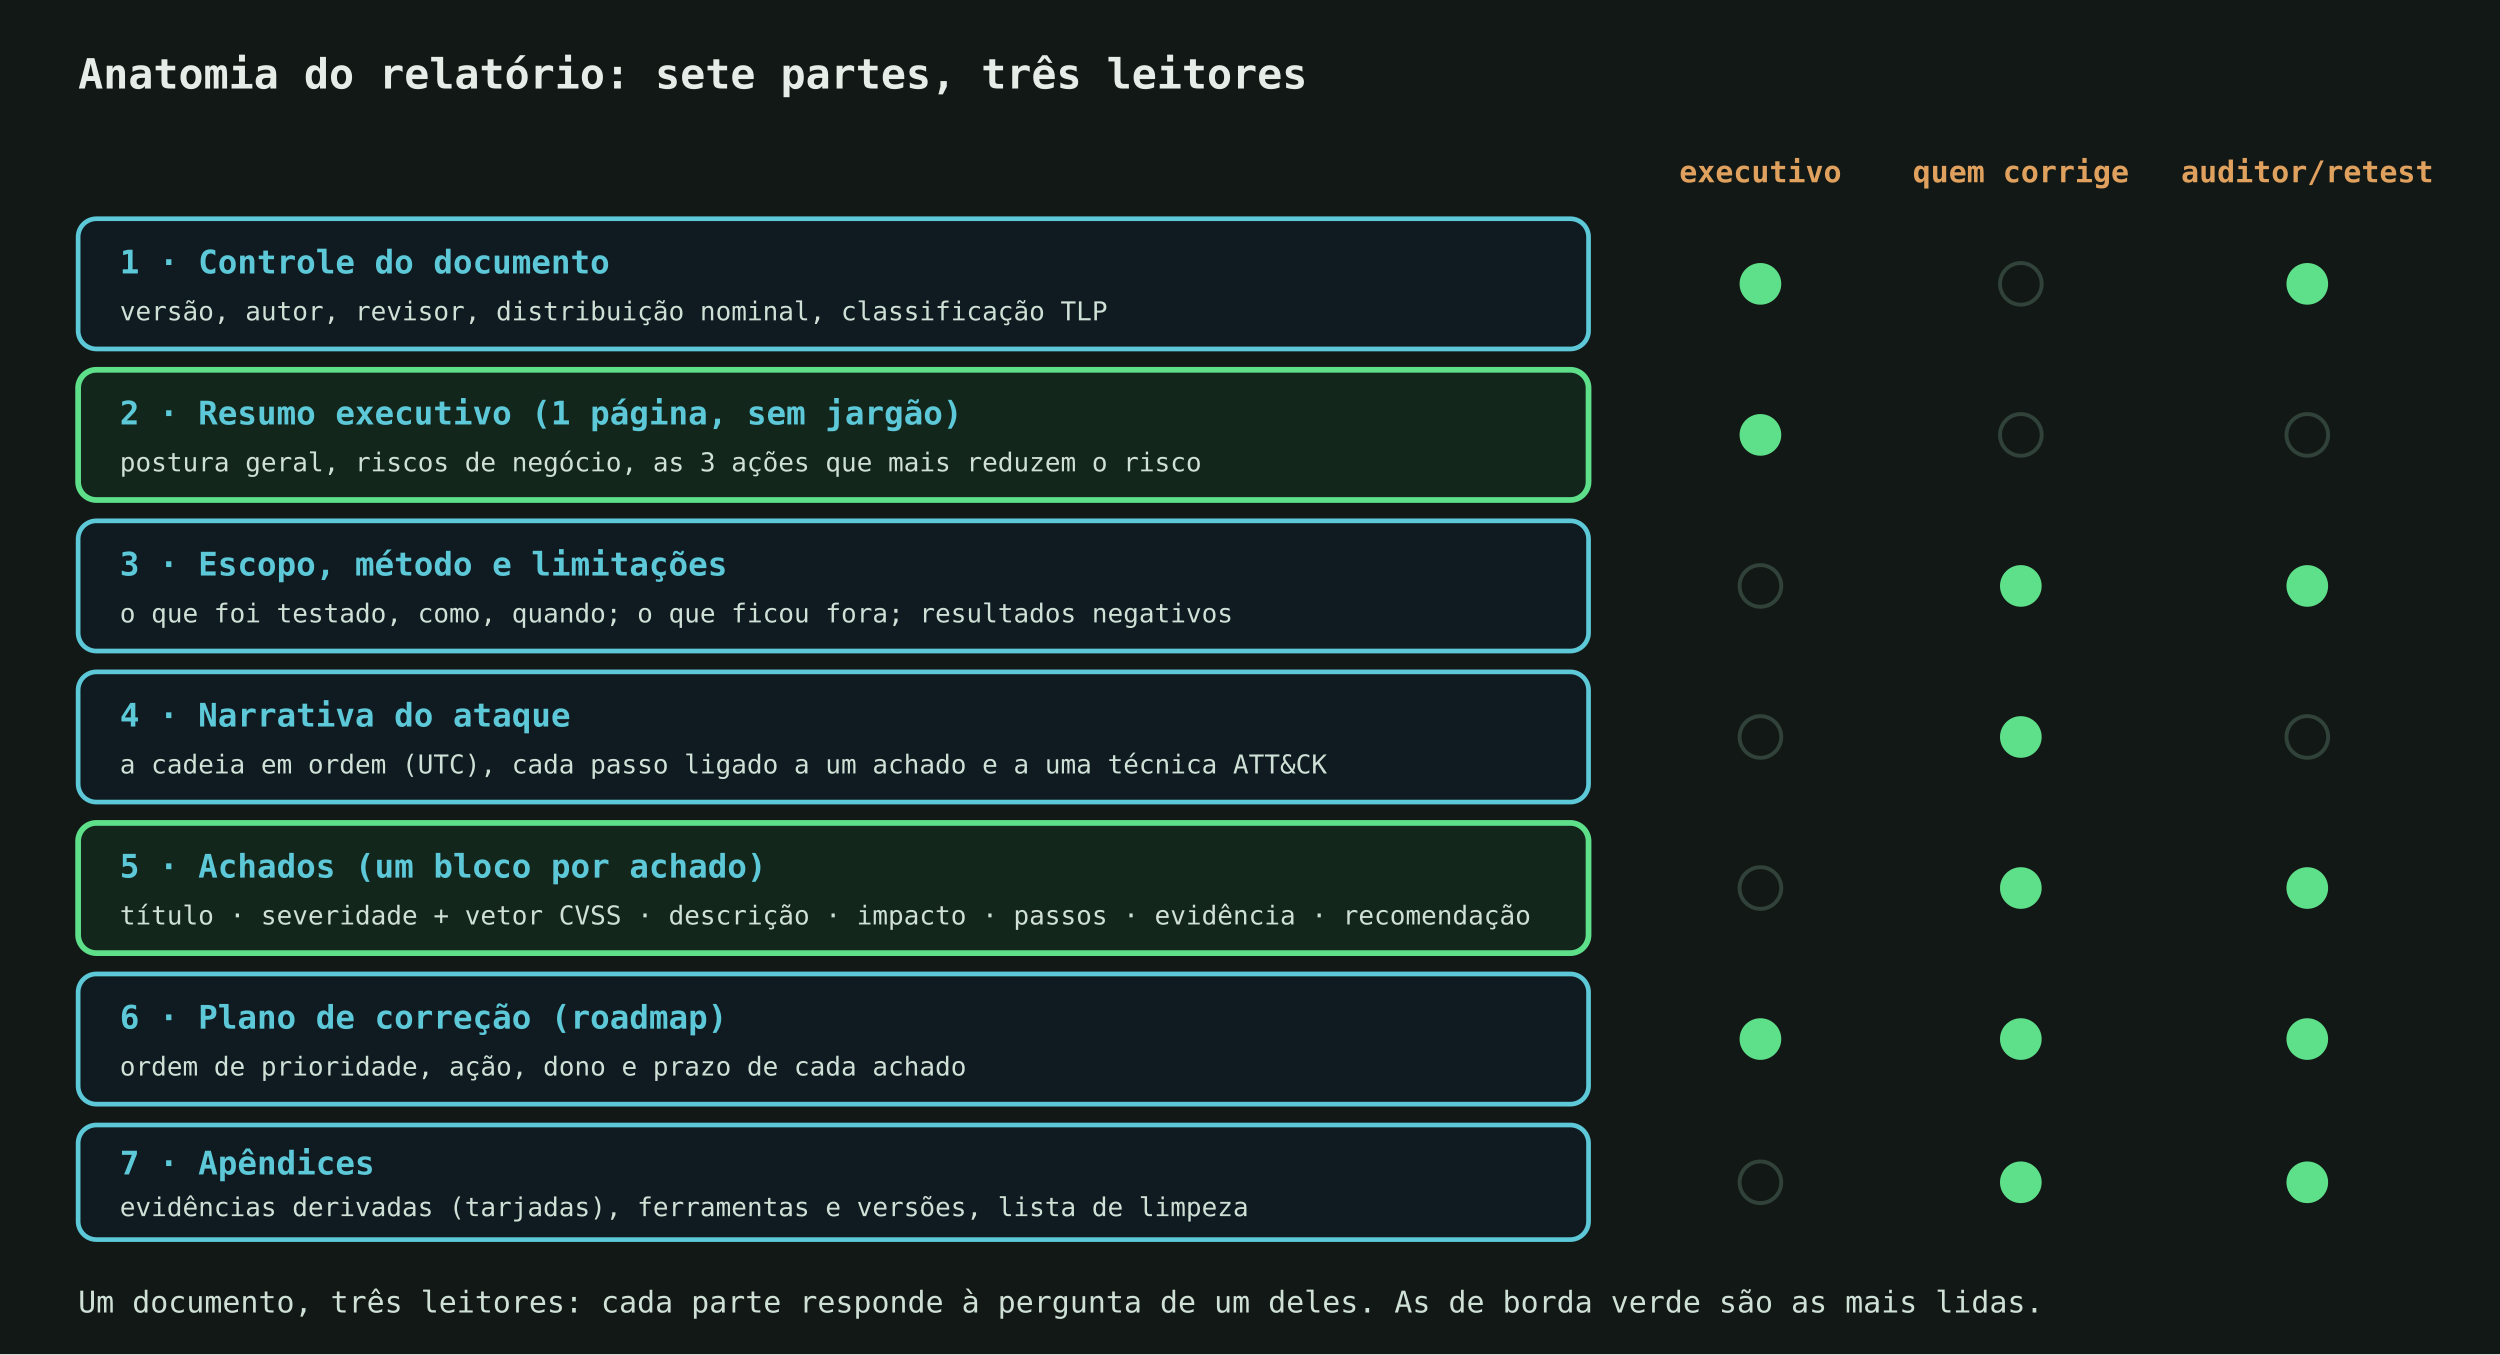
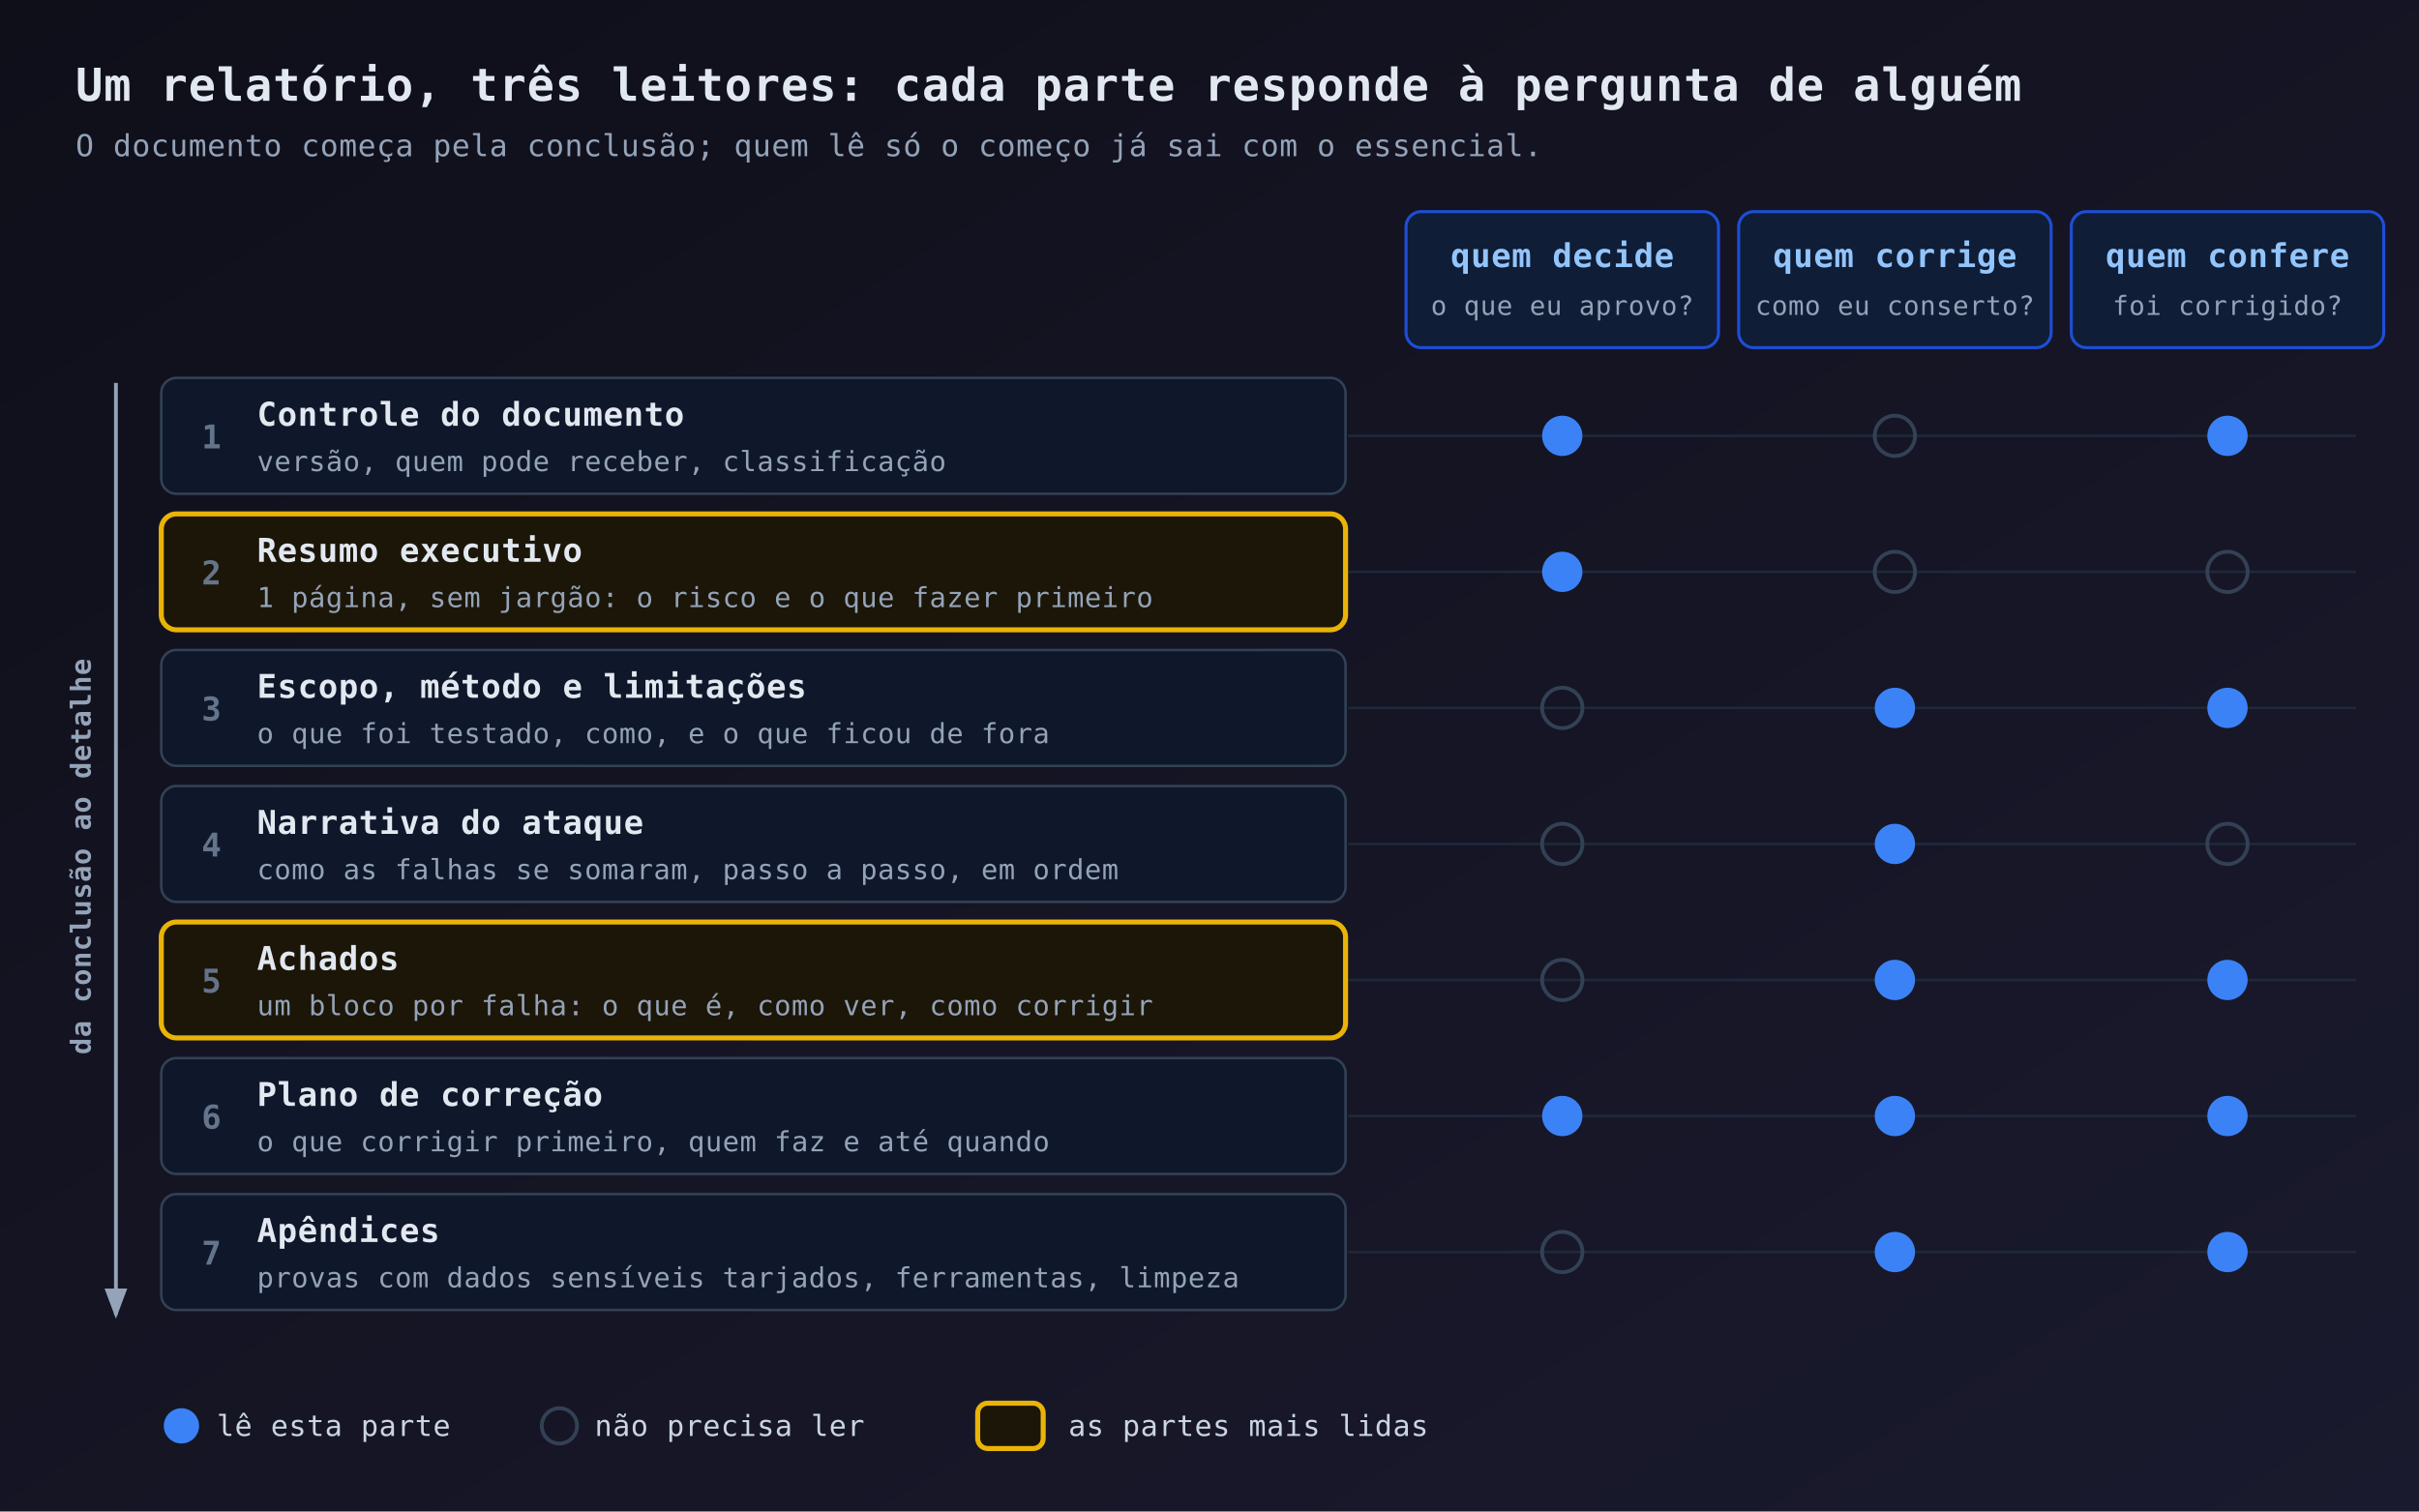
- <svg xmlns="http://www.w3.org/2000/svg" viewBox="0 0 960 520" role="img" aria-labelledby="t d">
+ <svg xmlns="http://www.w3.org/2000/svg" viewBox="0 0 960 600" width="960" height="600" role="img" aria-labelledby="t d">
  <style>
-     text { font-family: ui-monospace, "DejaVu Sans Mono", Menlo, Consolas, monospace; fill: #e6ede8; }
-     .t { font-size: 16px; font-weight: 700; }
-     .h { font-size: 12.5px; font-weight: 700; fill: #5cc8d8; }
-     .s { font-size: 10px; fill: #cfe0d6; }
-     .col { font-size: 11.5px; font-weight: 700; fill: #e0a15e; }
-     .box { fill: #0f1b20; stroke: #5cc8d8; stroke-width: 1.8; }
-     .key { fill: #13261c; stroke: #5ee08a; stroke-width: 2.2; }
-     .dot { fill: #5ee08a; }
-     .no { fill: none; stroke: #30423a; stroke-width: 1.5; }
-     .rule { font-size: 11.5px; fill: #cfe0d6; }
+     text { font-family: 'SF Mono', 'Fira Code', 'Cascadia Code', 'DejaVu Sans Mono', 'Courier New', monospace; fill: #e2e8f0; letter-spacing: 0.02em; }
+     .title { font-size: 18px; font-weight: 700; }
+     .sub { font-size: 12px; fill: #94a3b8; }
+     .rt { font-size: 13px; font-weight: 700; }
+     .rs { font-size: 11px; fill: #94a3b8; }
+     .num { font-size: 13px; font-weight: 700; fill: #64748b; }
+     .who { font-size: 13px; font-weight: 700; text-anchor: middle; fill: #93c5fd; }
+     .q { font-size: 10.5px; text-anchor: middle; fill: #94a3b8; }
+     .side { font-size: 11px; font-weight: 700; fill: #94a3b8; }
+     .leg { font-size: 11.5px; fill: #cbd5e1; }
+     .row { fill: #0f172a; stroke: #334155; stroke-width: 1; }
+     .hot { fill: #1c1608; stroke: #eab308; stroke-width: 2; }
+     .guide { stroke: #1e293b; stroke-width: 1; }
+     .yes { fill: #3b82f6; }
+     .no { fill: none; stroke: #334155; stroke-width: 1.5; }
+     .head { fill: #0f1d36; stroke: #1d4ed8; stroke-width: 1.2; }
  </style>
-   <rect width="960" height="520" fill="#121815" />
-   <text class="t" x="30" y="34">Anatomia do relatório: sete partes, três leitores</text>
-   <text class="col" x="676" y="70" text-anchor="middle">executivo</text>
-   <text class="col" x="776" y="70" text-anchor="middle">quem corrige</text>
-   <text class="col" x="886" y="70" text-anchor="middle">auditor/retest</text>
-   <rect class="box" x="30" y="84" width="580" height="50" rx="7" />
-   <text class="h" x="46" y="105">1 · Controle do documento</text>
-   <text class="s" x="46" y="123">versão, autor, revisor, distribuição nominal, classificação TLP</text>
-   <circle class="dot" cx="676" cy="109" r="8" />
-   <circle class="no" cx="776" cy="109" r="8" />
-   <circle class="dot" cx="886" cy="109" r="8" />
-   <rect class="key" x="30" y="142" width="580" height="50" rx="7" />
-   <text class="h" x="46" y="163">2 · Resumo executivo (1 página, sem jargão)</text>
-   <text class="s" x="46" y="181">postura geral, riscos de negócio, as 3 ações que mais reduzem o risco</text>
-   <circle class="dot" cx="676" cy="167" r="8" />
-   <circle class="no" cx="776" cy="167" r="8" />
-   <circle class="no" cx="886" cy="167" r="8" />
-   <rect class="box" x="30" y="200" width="580" height="50" rx="7" />
-   <text class="h" x="46" y="221">3 · Escopo, método e limitações</text>
-   <text class="s" x="46" y="239">o que foi testado, como, quando; o que ficou fora; resultados negativos</text>
-   <circle class="no" cx="676" cy="225" r="8" />
-   <circle class="dot" cx="776" cy="225" r="8" />
-   <circle class="dot" cx="886" cy="225" r="8" />
-   <rect class="box" x="30" y="258" width="580" height="50" rx="7" />
-   <text class="h" x="46" y="279">4 · Narrativa do ataque</text>
-   <text class="s" x="46" y="297">a cadeia em ordem (UTC), cada passo ligado a um achado e a uma técnica ATT&amp;CK</text>
-   <circle class="no" cx="676" cy="283" r="8" />
-   <circle class="dot" cx="776" cy="283" r="8" />
-   <circle class="no" cx="886" cy="283" r="8" />
-   <rect class="key" x="30" y="316" width="580" height="50" rx="7" />
-   <text class="h" x="46" y="337">5 · Achados (um bloco por achado)</text>
-   <text class="s" x="46" y="355">título · severidade + vetor CVSS · descrição · impacto · passos · evidência · recomendação</text>
-   <circle class="no" cx="676" cy="341" r="8" />
-   <circle class="dot" cx="776" cy="341" r="8" />
-   <circle class="dot" cx="886" cy="341" r="8" />
-   <rect class="box" x="30" y="374" width="580" height="50" rx="7" />
-   <text class="h" x="46" y="395">6 · Plano de correção (roadmap)</text>
-   <text class="s" x="46" y="413">ordem de prioridade, ação, dono e prazo de cada achado</text>
-   <circle class="dot" cx="676" cy="399" r="8" />
-   <circle class="dot" cx="776" cy="399" r="8" />
-   <circle class="dot" cx="886" cy="399" r="8" />
-   <rect class="box" x="30" y="432" width="580" height="44" rx="7" />
-   <text class="h" x="46" y="451">7 · Apêndices</text>
-   <text class="s" x="46" y="467">evidências derivadas (tarjadas), ferramentas e versões, lista de limpeza</text>
-   <circle class="no" cx="676" cy="454" r="8" />
-   <circle class="dot" cx="776" cy="454" r="8" />
-   <circle class="dot" cx="886" cy="454" r="8" />
-   <text class="rule" x="30" y="504">Um documento, três leitores: cada parte responde à pergunta de um deles. As de borda verde são as mais lidas.</text>
+   <defs>
+     <linearGradient id="bg-grad" x1="0%" y1="0%" x2="100%" y2="100%">
+       <stop offset="0%" stop-color="#0f0f1a" />
+       <stop offset="100%" stop-color="#1a1a2e" />
+     </linearGradient>
+     <marker id="arrow-slate" markerWidth="8" markerHeight="6" refX="7" refY="3" orient="auto">
+       <polygon points="0 0, 8 3, 0 6" fill="#94a3b8" />
+     </marker>
+   </defs>
+   <rect width="960" height="600" fill="url(#bg-grad)" />
+   <text class="title" x="30" y="40">Um relatório, três leitores: cada parte responde à pergunta de alguém</text>
+   <text class="sub" x="30" y="62">O documento começa pela conclusão; quem lê só o começo já sai com o essencial.</text>
+   <rect class="head" x="558" y="84" width="124" height="54" rx="6" />
+   <text class="who" x="620" y="106">quem decide</text>
+   <text class="q" x="620" y="125">o que eu aprovo?</text>
+   <rect class="head" x="690" y="84" width="124" height="54" rx="6" />
+   <text class="who" x="752" y="106">quem corrige</text>
+   <text class="q" x="752" y="125">como eu conserto?</text>
+   <rect class="head" x="822" y="84" width="124" height="54" rx="6" />
+   <text class="who" x="884" y="106">quem confere</text>
+   <text class="q" x="884" y="125">foi corrigido?</text>
+   <path d="M46,152 L46,522" stroke="#94a3b8" stroke-width="1.5" fill="none" marker-end="url(#arrow-slate)" />
+   <text class="side" transform="translate(36,340) rotate(-90)" text-anchor="middle">da conclusão ao detalhe</text>
+   <line class="guide" x1="535" y1="173" x2="935" y2="173" />
+   <rect class="row" x="64" y="150" width="470" height="46" rx="6" />
+   <text class="num" x="80" y="178">1</text>
+   <text class="rt" x="102" y="169">Controle do documento</text>
+   <text class="rs" x="102" y="187">versão, quem pode receber, classificação</text>
+   <circle class="yes" cx="620" cy="173" r="8" />
+   <circle class="no" cx="752" cy="173" r="8" />
+   <circle class="yes" cx="884" cy="173" r="8" />
+   <line class="guide" x1="535" y1="227" x2="935" y2="227" />
+   <rect class="hot" x="64" y="204" width="470" height="46" rx="6" />
+   <text class="num" x="80" y="232">2</text>
+   <text class="rt" x="102" y="223">Resumo executivo</text>
+   <text class="rs" x="102" y="241">1 página, sem jargão: o risco e o que fazer primeiro</text>
+   <circle class="yes" cx="620" cy="227" r="8" />
+   <circle class="no" cx="752" cy="227" r="8" />
+   <circle class="no" cx="884" cy="227" r="8" />
+   <line class="guide" x1="535" y1="281" x2="935" y2="281" />
+   <rect class="row" x="64" y="258" width="470" height="46" rx="6" />
+   <text class="num" x="80" y="286">3</text>
+   <text class="rt" x="102" y="277">Escopo, método e limitações</text>
+   <text class="rs" x="102" y="295">o que foi testado, como, e o que ficou de fora</text>
+   <circle class="no" cx="620" cy="281" r="8" />
+   <circle class="yes" cx="752" cy="281" r="8" />
+   <circle class="yes" cx="884" cy="281" r="8" />
+   <line class="guide" x1="535" y1="335" x2="935" y2="335" />
+   <rect class="row" x="64" y="312" width="470" height="46" rx="6" />
+   <text class="num" x="80" y="340">4</text>
+   <text class="rt" x="102" y="331">Narrativa do ataque</text>
+   <text class="rs" x="102" y="349">como as falhas se somaram, passo a passo, em ordem</text>
+   <circle class="no" cx="620" cy="335" r="8" />
+   <circle class="yes" cx="752" cy="335" r="8" />
+   <circle class="no" cx="884" cy="335" r="8" />
+   <line class="guide" x1="535" y1="389" x2="935" y2="389" />
+   <rect class="hot" x="64" y="366" width="470" height="46" rx="6" />
+   <text class="num" x="80" y="394">5</text>
+   <text class="rt" x="102" y="385">Achados</text>
+   <text class="rs" x="102" y="403">um bloco por falha: o que é, como ver, como corrigir</text>
+   <circle class="no" cx="620" cy="389" r="8" />
+   <circle class="yes" cx="752" cy="389" r="8" />
+   <circle class="yes" cx="884" cy="389" r="8" />
+   <line class="guide" x1="535" y1="443" x2="935" y2="443" />
+   <rect class="row" x="64" y="420" width="470" height="46" rx="6" />
+   <text class="num" x="80" y="448">6</text>
+   <text class="rt" x="102" y="439">Plano de correção</text>
+   <text class="rs" x="102" y="457">o que corrigir primeiro, quem faz e até quando</text>
+   <circle class="yes" cx="620" cy="443" r="8" />
+   <circle class="yes" cx="752" cy="443" r="8" />
+   <circle class="yes" cx="884" cy="443" r="8" />
+   <line class="guide" x1="535" y1="497" x2="935" y2="497" />
+   <rect class="row" x="64" y="474" width="470" height="46" rx="6" />
+   <text class="num" x="80" y="502">7</text>
+   <text class="rt" x="102" y="493">Apêndices</text>
+   <text class="rs" x="102" y="511">provas com dados sensíveis tarjados, ferramentas, limpeza</text>
+   <circle class="no" cx="620" cy="497" r="8" />
+   <circle class="yes" cx="752" cy="497" r="8" />
+   <circle class="yes" cx="884" cy="497" r="8" />
+   <circle class="yes" cx="72" cy="566" r="7" />
+   <text class="leg" x="86" y="570">lê esta parte</text>
+   <circle class="no" cx="222" cy="566" r="7" />
+   <text class="leg" x="236" y="570">não precisa ler</text>
+   <rect class="hot" x="388" y="557" width="26" height="18" rx="4" />
+   <text class="leg" x="424" y="570">as partes mais lidas</text>
</svg>
